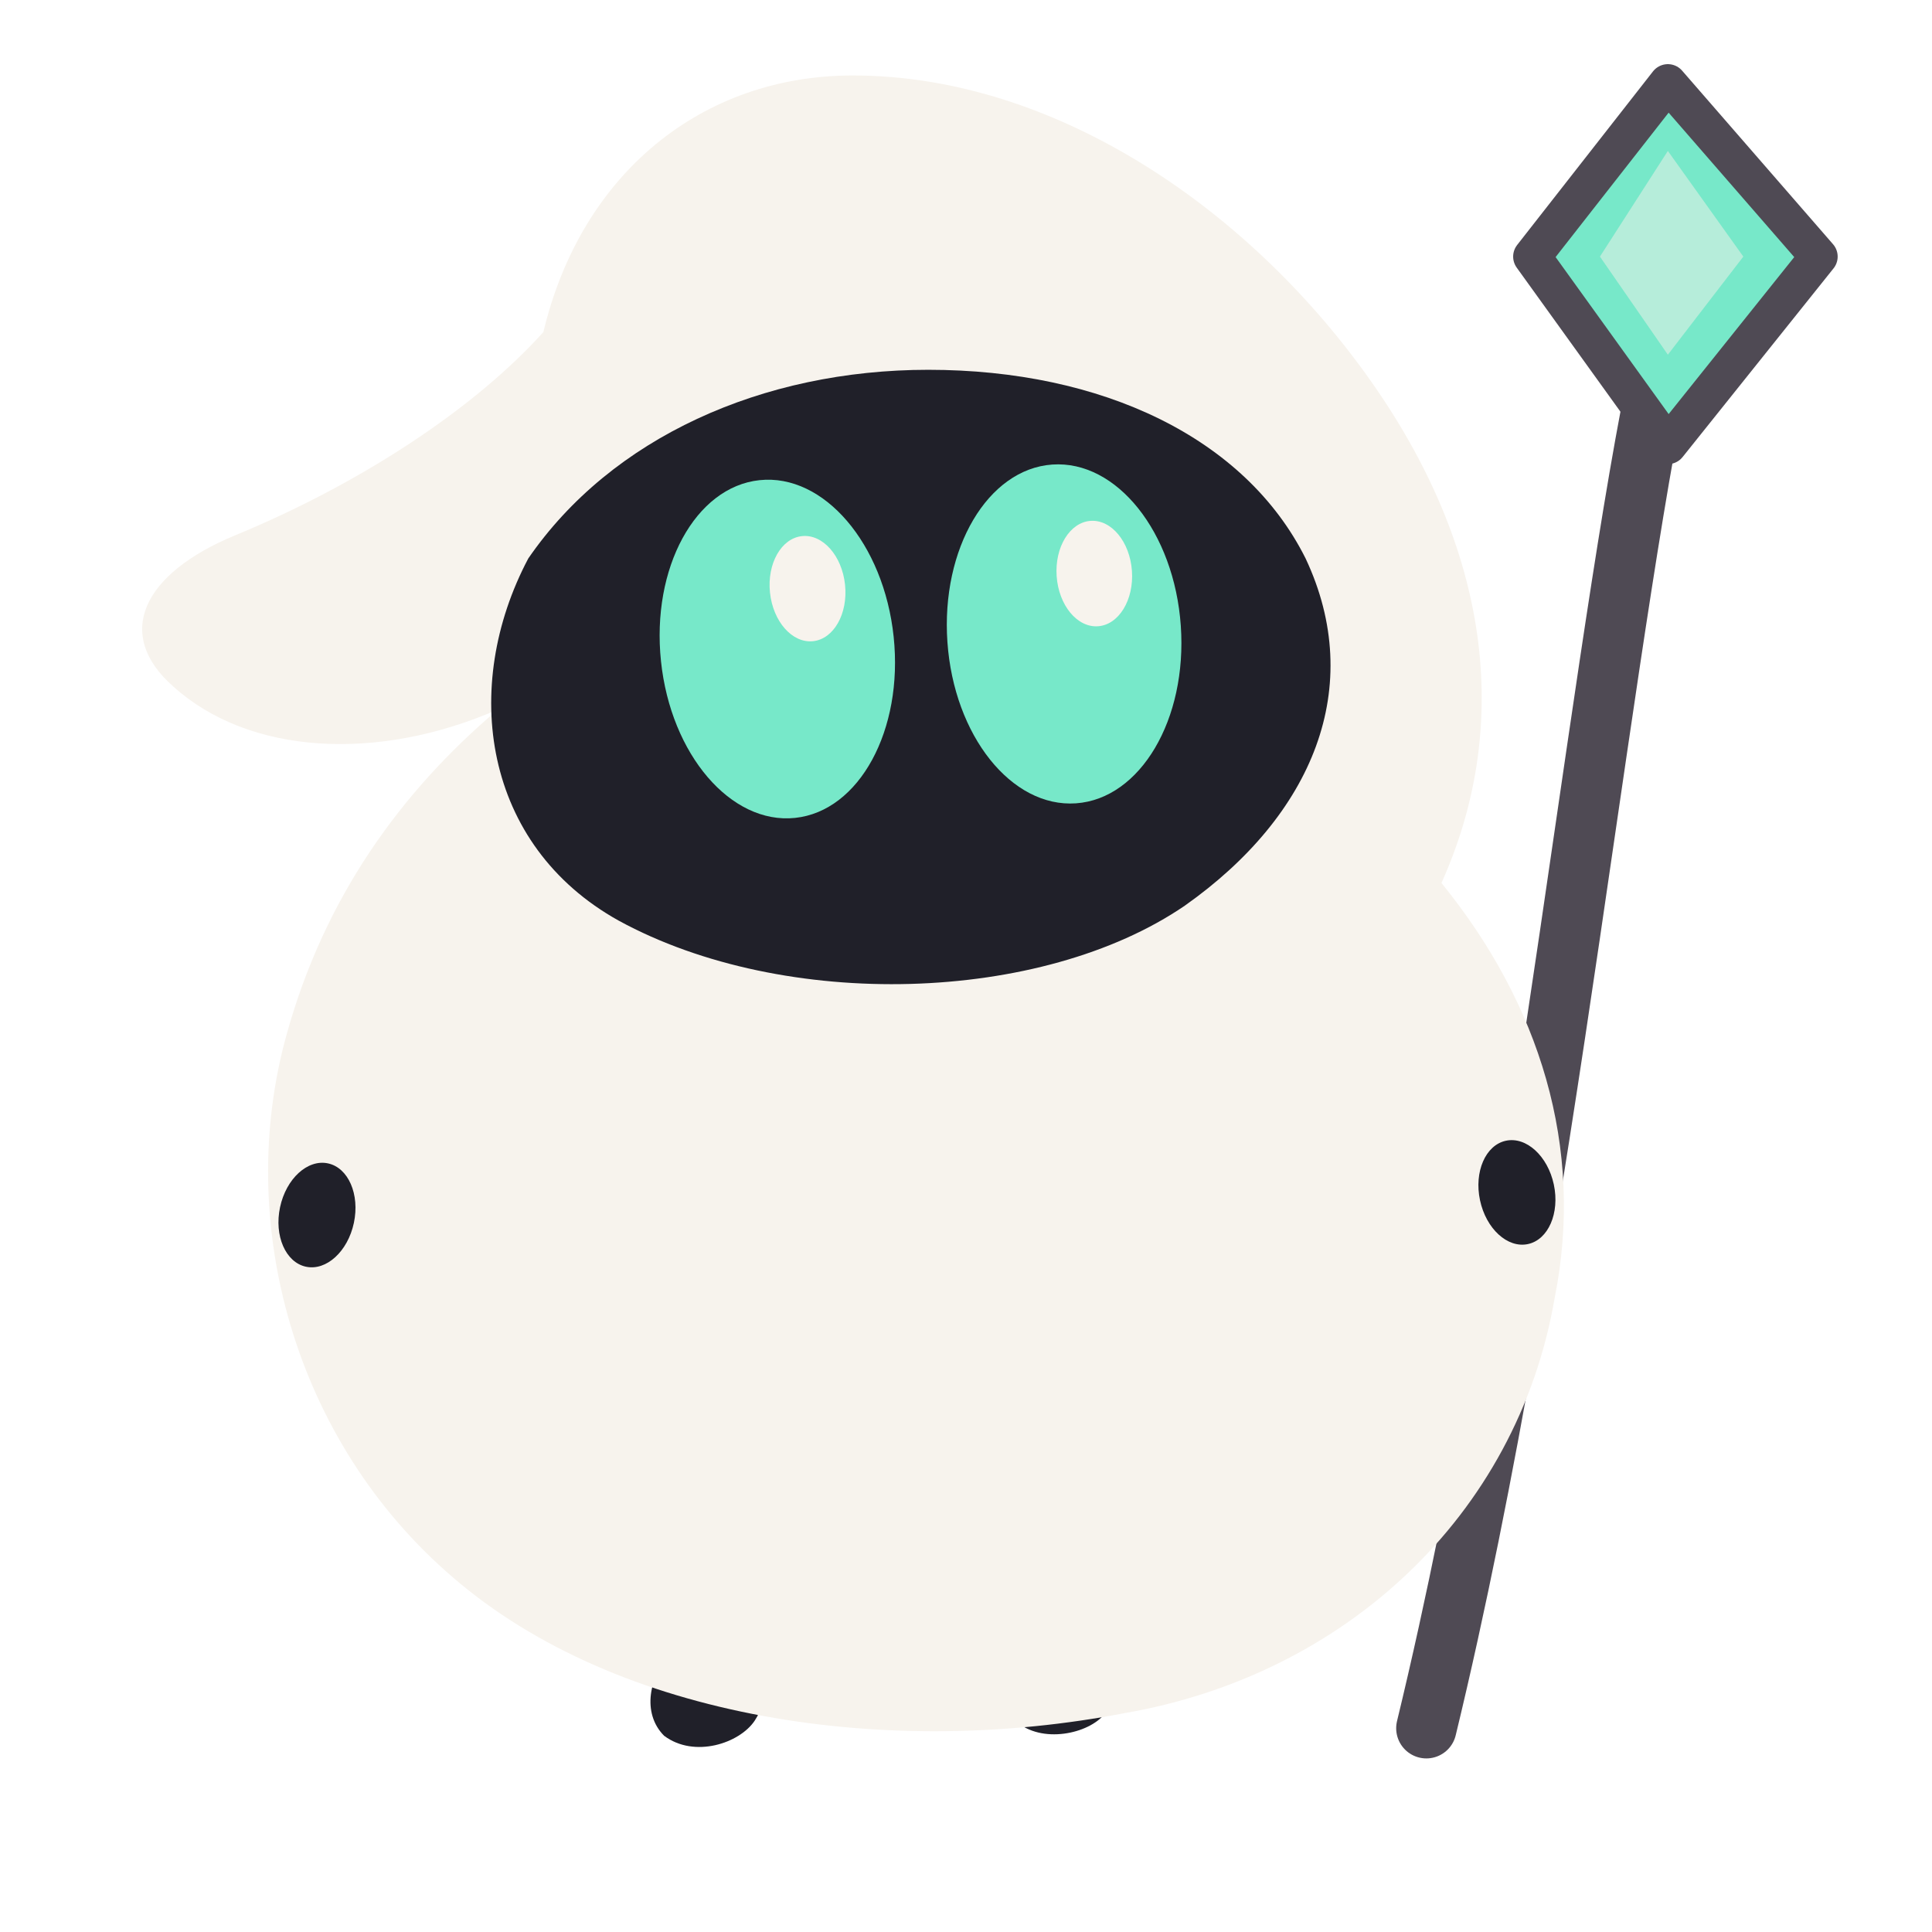
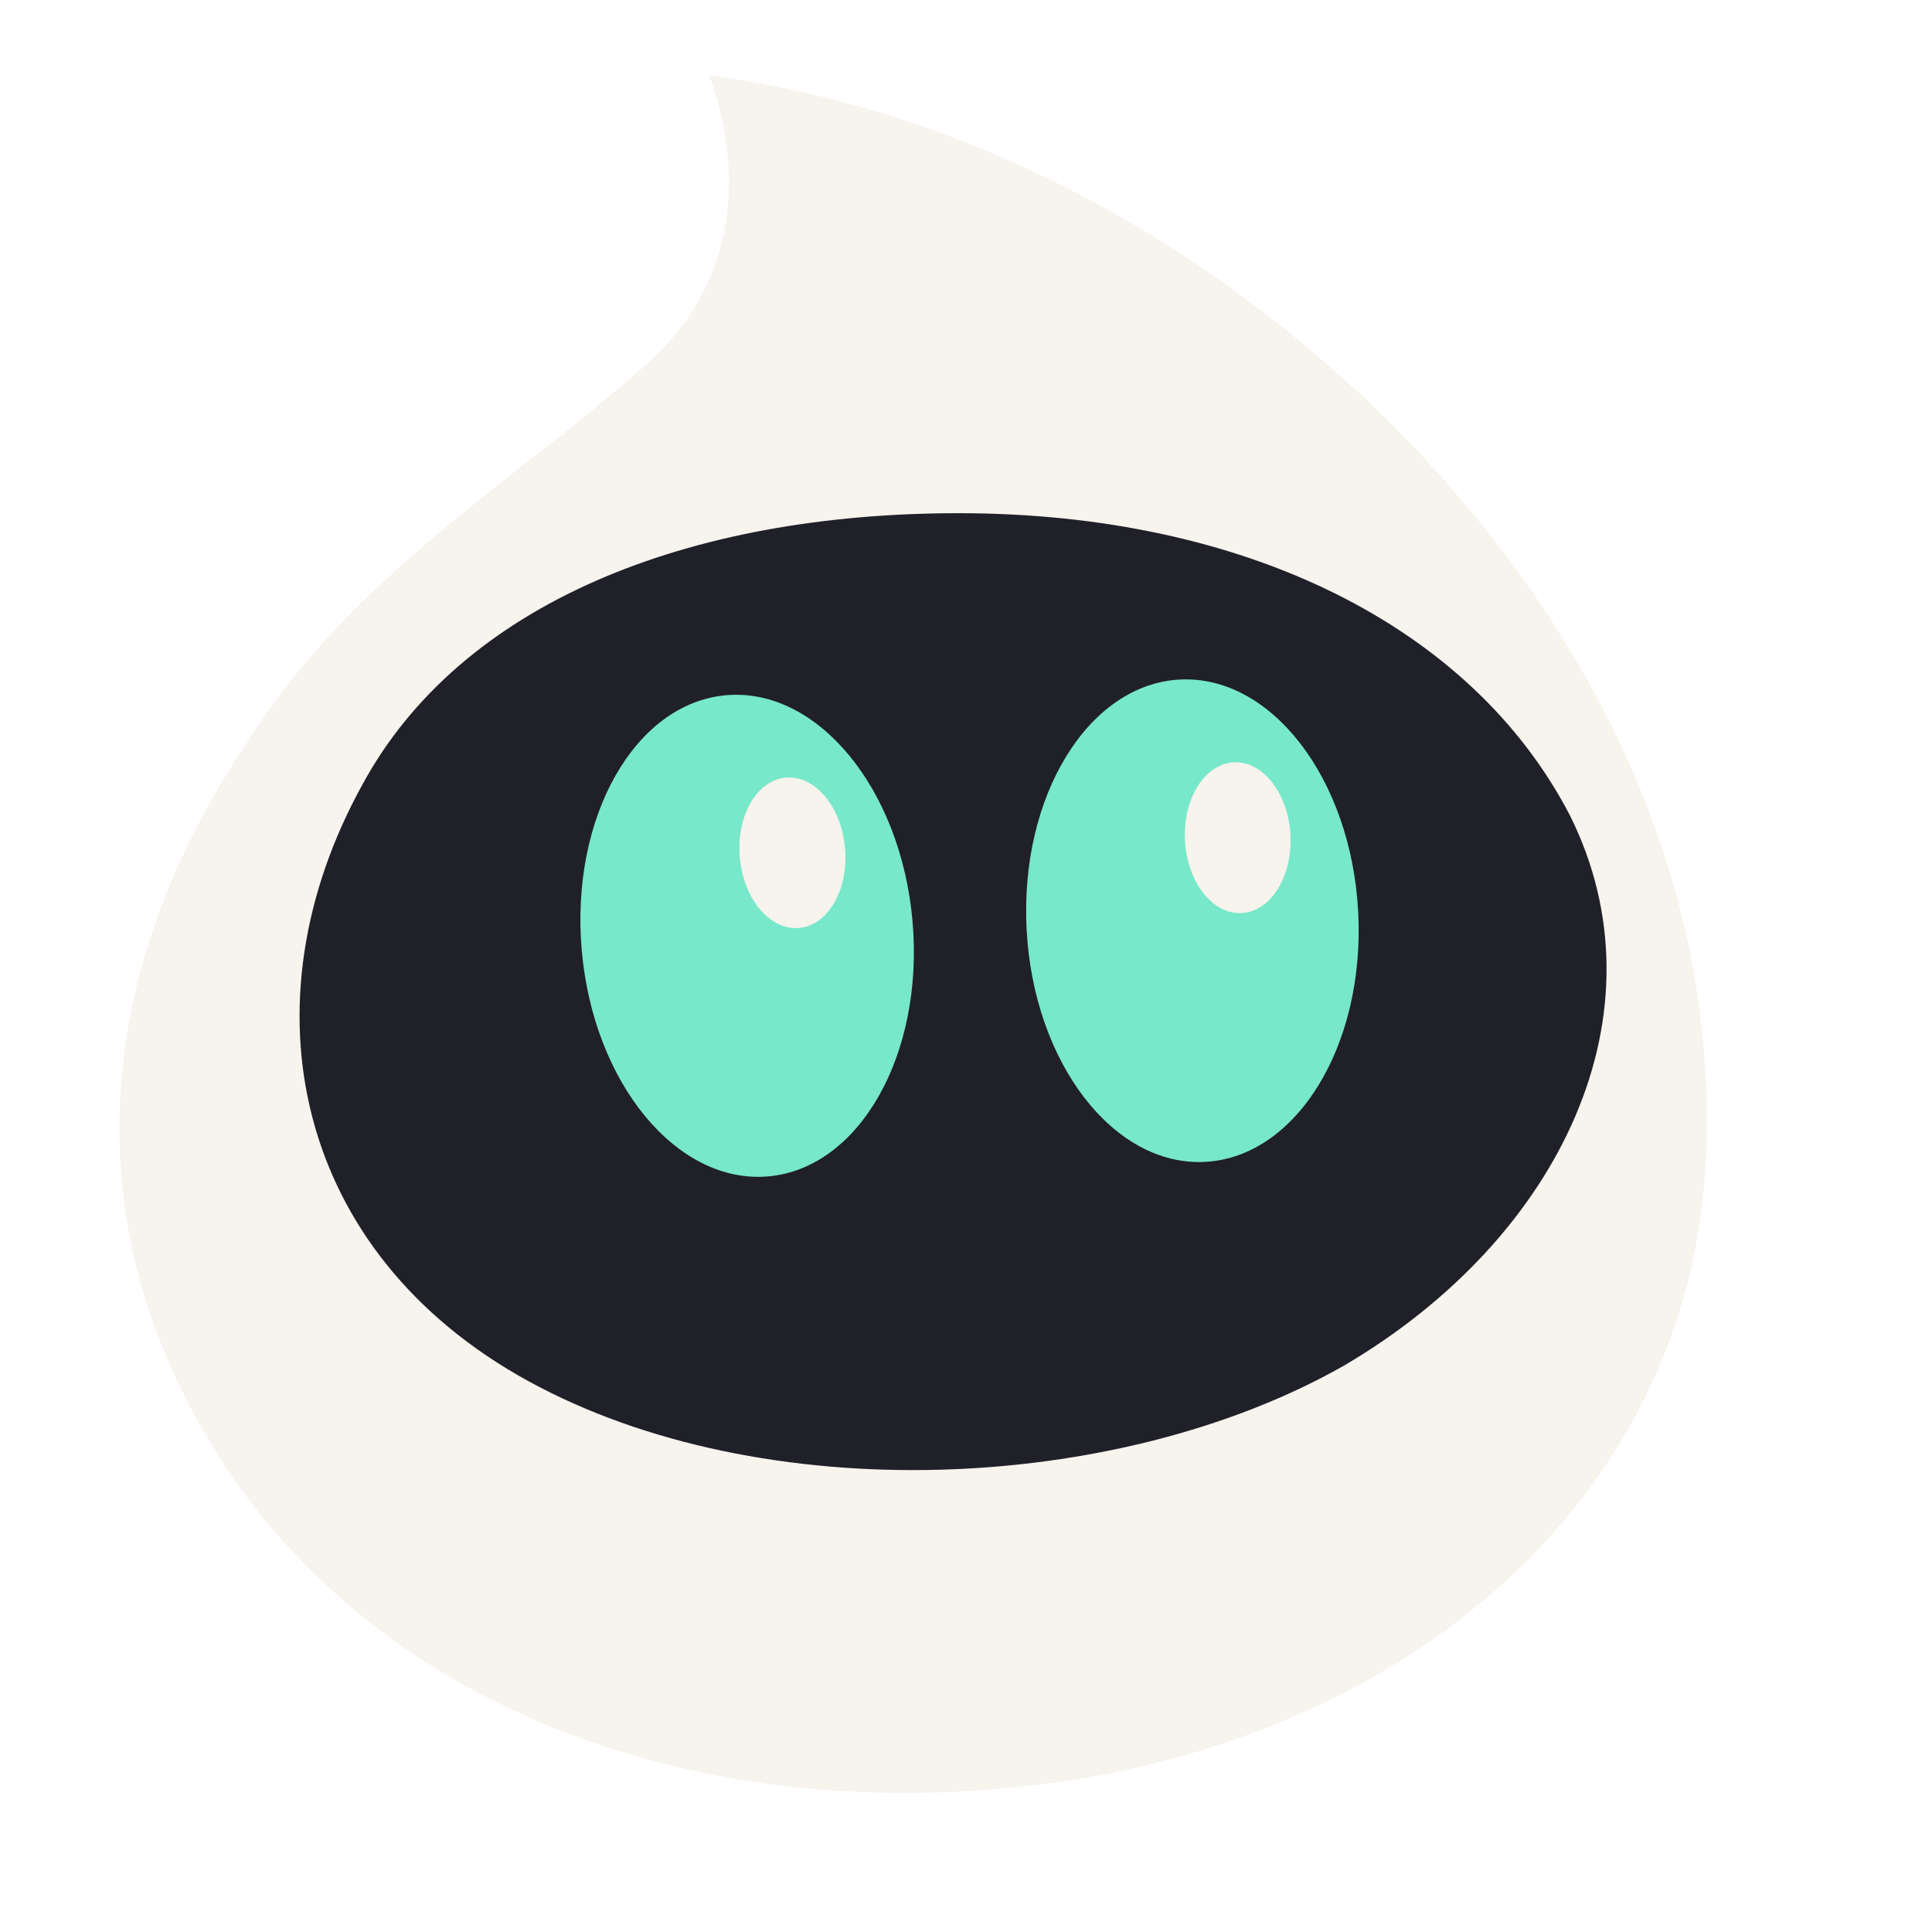
<svg xmlns="http://www.w3.org/2000/svg" viewBox="0 0 256 256" role="img" aria-labelledby="title desc">
-   <path fill="#202029" d="M89 219c-3 3-4 8-1 11 4 3 10 1 12-2 2-3 1-6-2-9h-9Zm43 0c-2 4 0 8 4 10 4 2 10 0 11-3 1-4-3-6-7-7h-8Z" />
-   <path fill="none" stroke="#4f4a54" stroke-width="8" stroke-linecap="round" d="M189 229c8-33 14-71 19-105 5-34 9-63 13-80" />
-   <path fill="#77e8c9" stroke="#4f4a54" stroke-width="5" stroke-linejoin="round" d="m221 11 20 23-20 25-18-25 18-23Z" />
-   <path fill="#f7f3ed" fill-opacity=".5" d="m221 20 10 14-10 13-9-13 9-14Z" />
-   <path fill="#f7f3ed" d="M72 44C77 23 93 10 113 10c27 0 53 18 69 41 16 23 18 46 9 66 13 16 19 35 15 55-5 29-28 50-57 55-31 6-67 1-89-18-21-18-29-47-22-72 5-18 15-32 28-43-16 7-33 6-43-3-8-7-4-15 8-20 17-7 32-17 41-27Z" />
-   <ellipse cx="42" cy="161" rx="5" ry="7" fill="#202029" transform="rotate(12 42 161)" />
-   <ellipse cx="201" cy="158" rx="5" ry="7" fill="#202029" transform="rotate(-12 201 158)" />
-   <path fill="#202029" d="M70 74c11-16 31-25 53-25 23 0 42 9 50 25 8 17 1 34-16 46-19 13-53 14-75 2-18-10-21-31-12-48Z" />
-   <ellipse cx="103" cy="86" rx="15.5" ry="22.5" fill="#77e8c9" transform="rotate(-6 103 86)" />
-   <ellipse cx="141" cy="84" rx="15.5" ry="22.5" fill="#77e8c9" transform="rotate(-4 141 84)" />
-   <ellipse cx="107" cy="78" rx="5" ry="7" fill="#f7f3ed" transform="rotate(-6 107 78)" />
-   <ellipse cx="145" cy="76" rx="5" ry="7" fill="#f7f3ed" transform="rotate(-4 145 76)" />
+   <path fill="#f7f3ed" d="M33 98C47 76 68 64 86 48C97 38 99 24 94 10C124 14 154 28 180 52C210 80 228 116 226 154C224 195 192 226 147 235C99 244 54 229 31 196C9 164 12 129 33 98Z" />
+   <path fill="#202029" d="M48 104C61 80 91 68 127 68C165 68 195 83 208 108C221 134 207 164 178 181C148 198 101 200 70 183C39 166 32 133 48 104Z" />
+   <ellipse cx="99" cy="124" rx="22" ry="32" fill="#77e8c9" transform="rotate(-5 99 124)" />
+   <ellipse cx="158" cy="122" rx="22" ry="32" fill="#77e8c9" transform="rotate(-3 158 122)" />
+   <ellipse cx="105" cy="113" rx="7" ry="10" fill="#f7f3ed" transform="rotate(-5 105 113)" />
+   <ellipse cx="164" cy="111" rx="7" ry="10" fill="#f7f3ed" transform="rotate(-3 164 111)" />
</svg>
